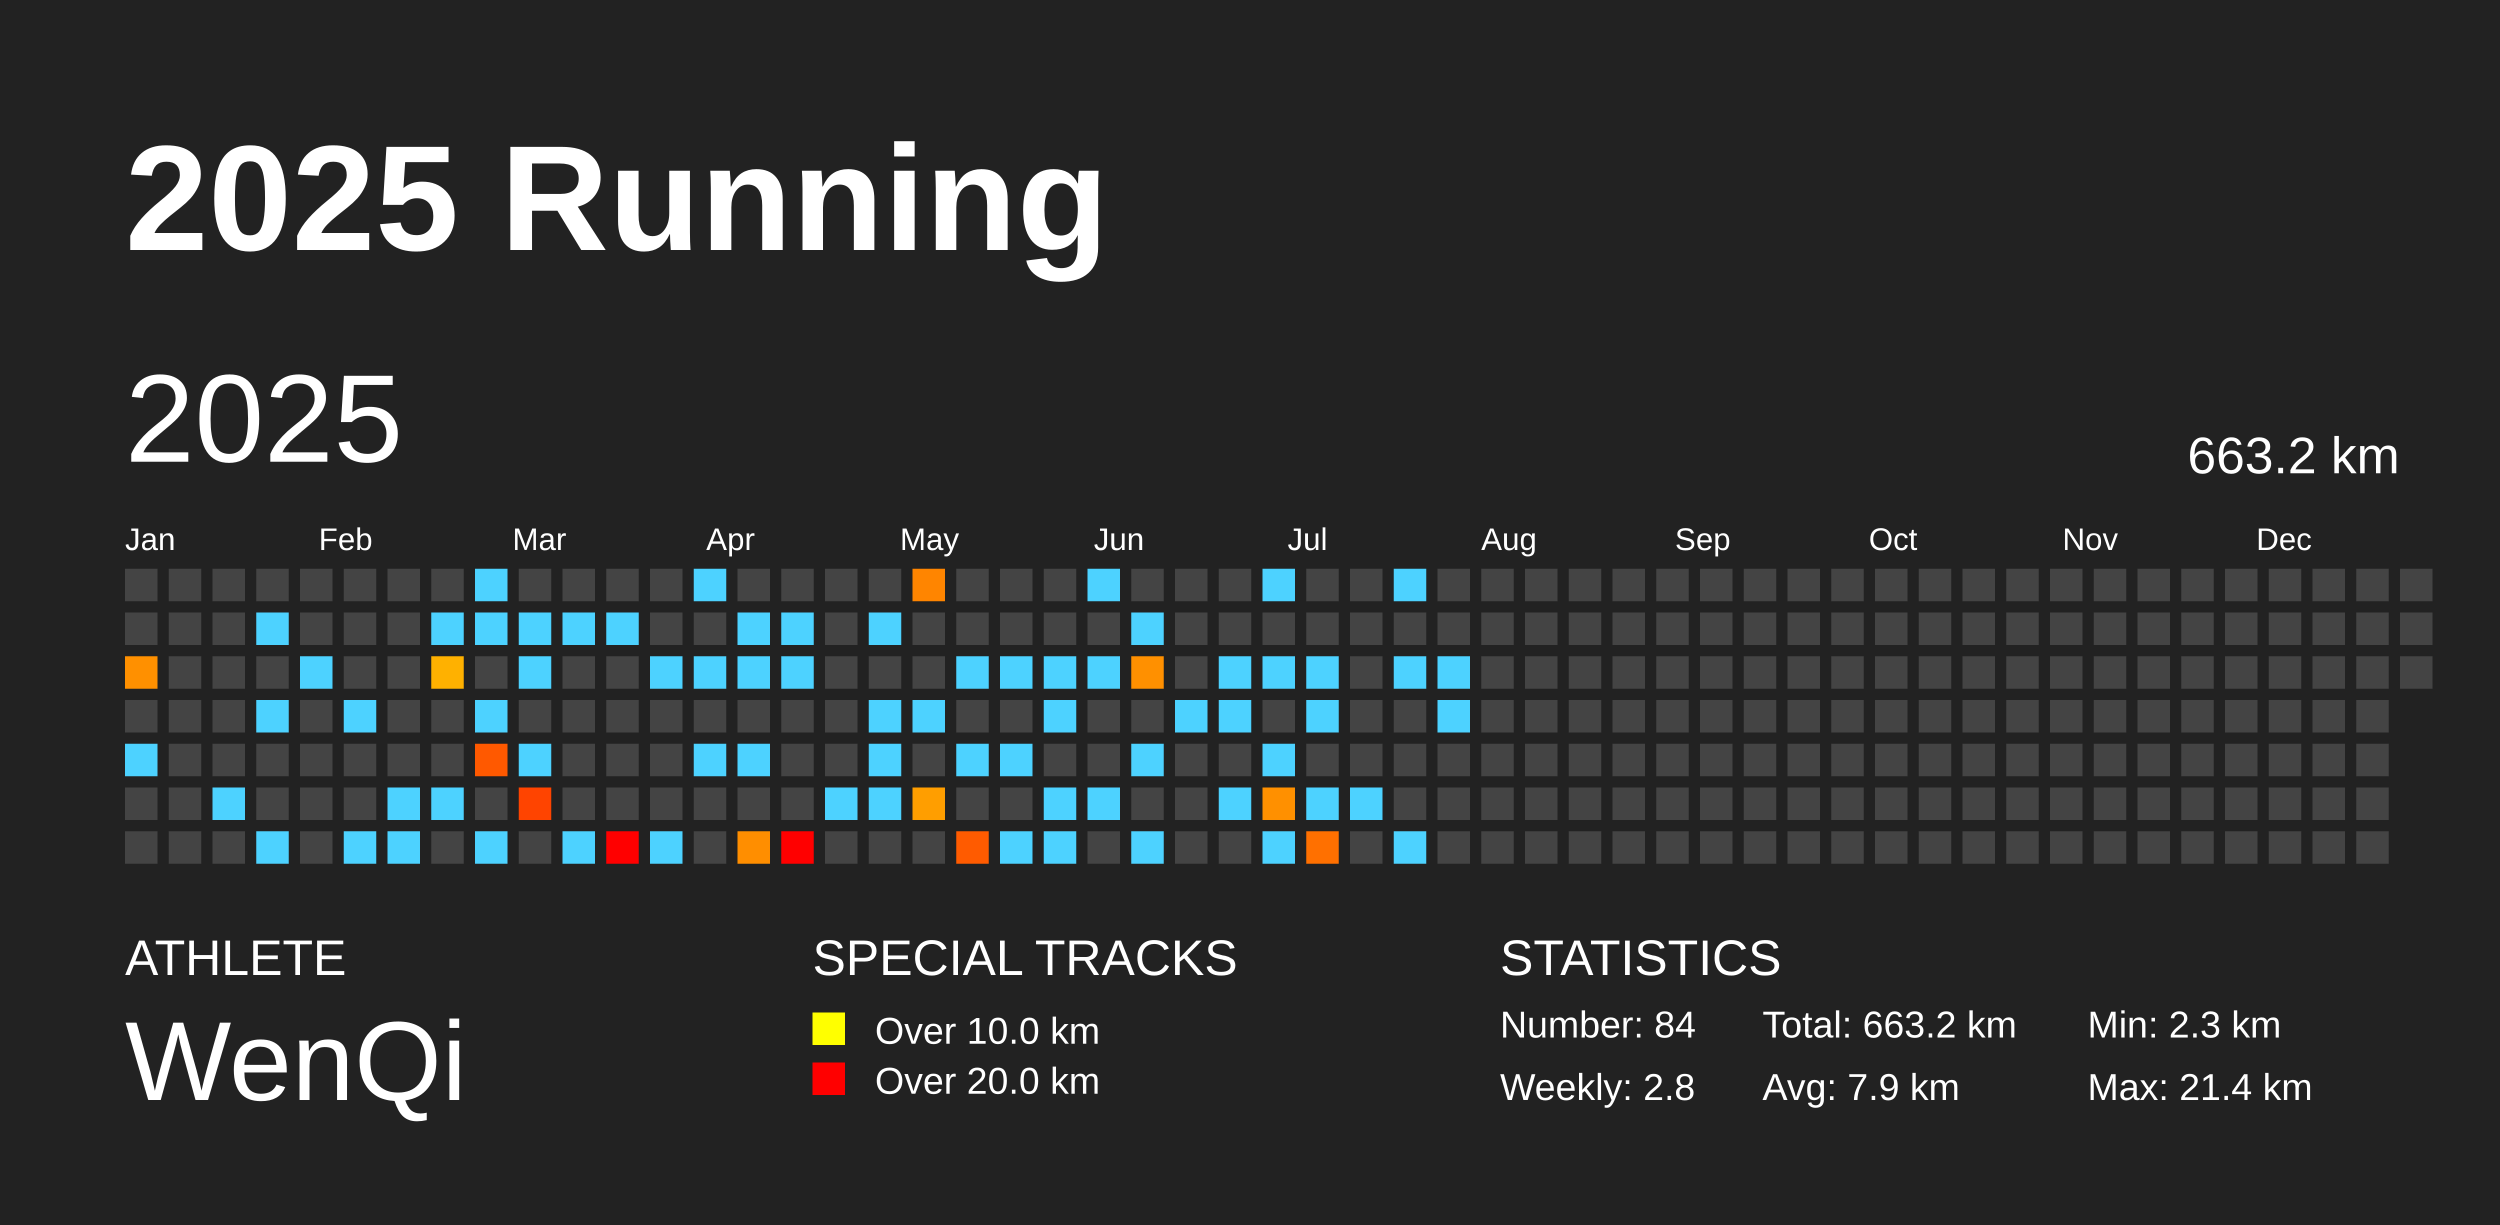
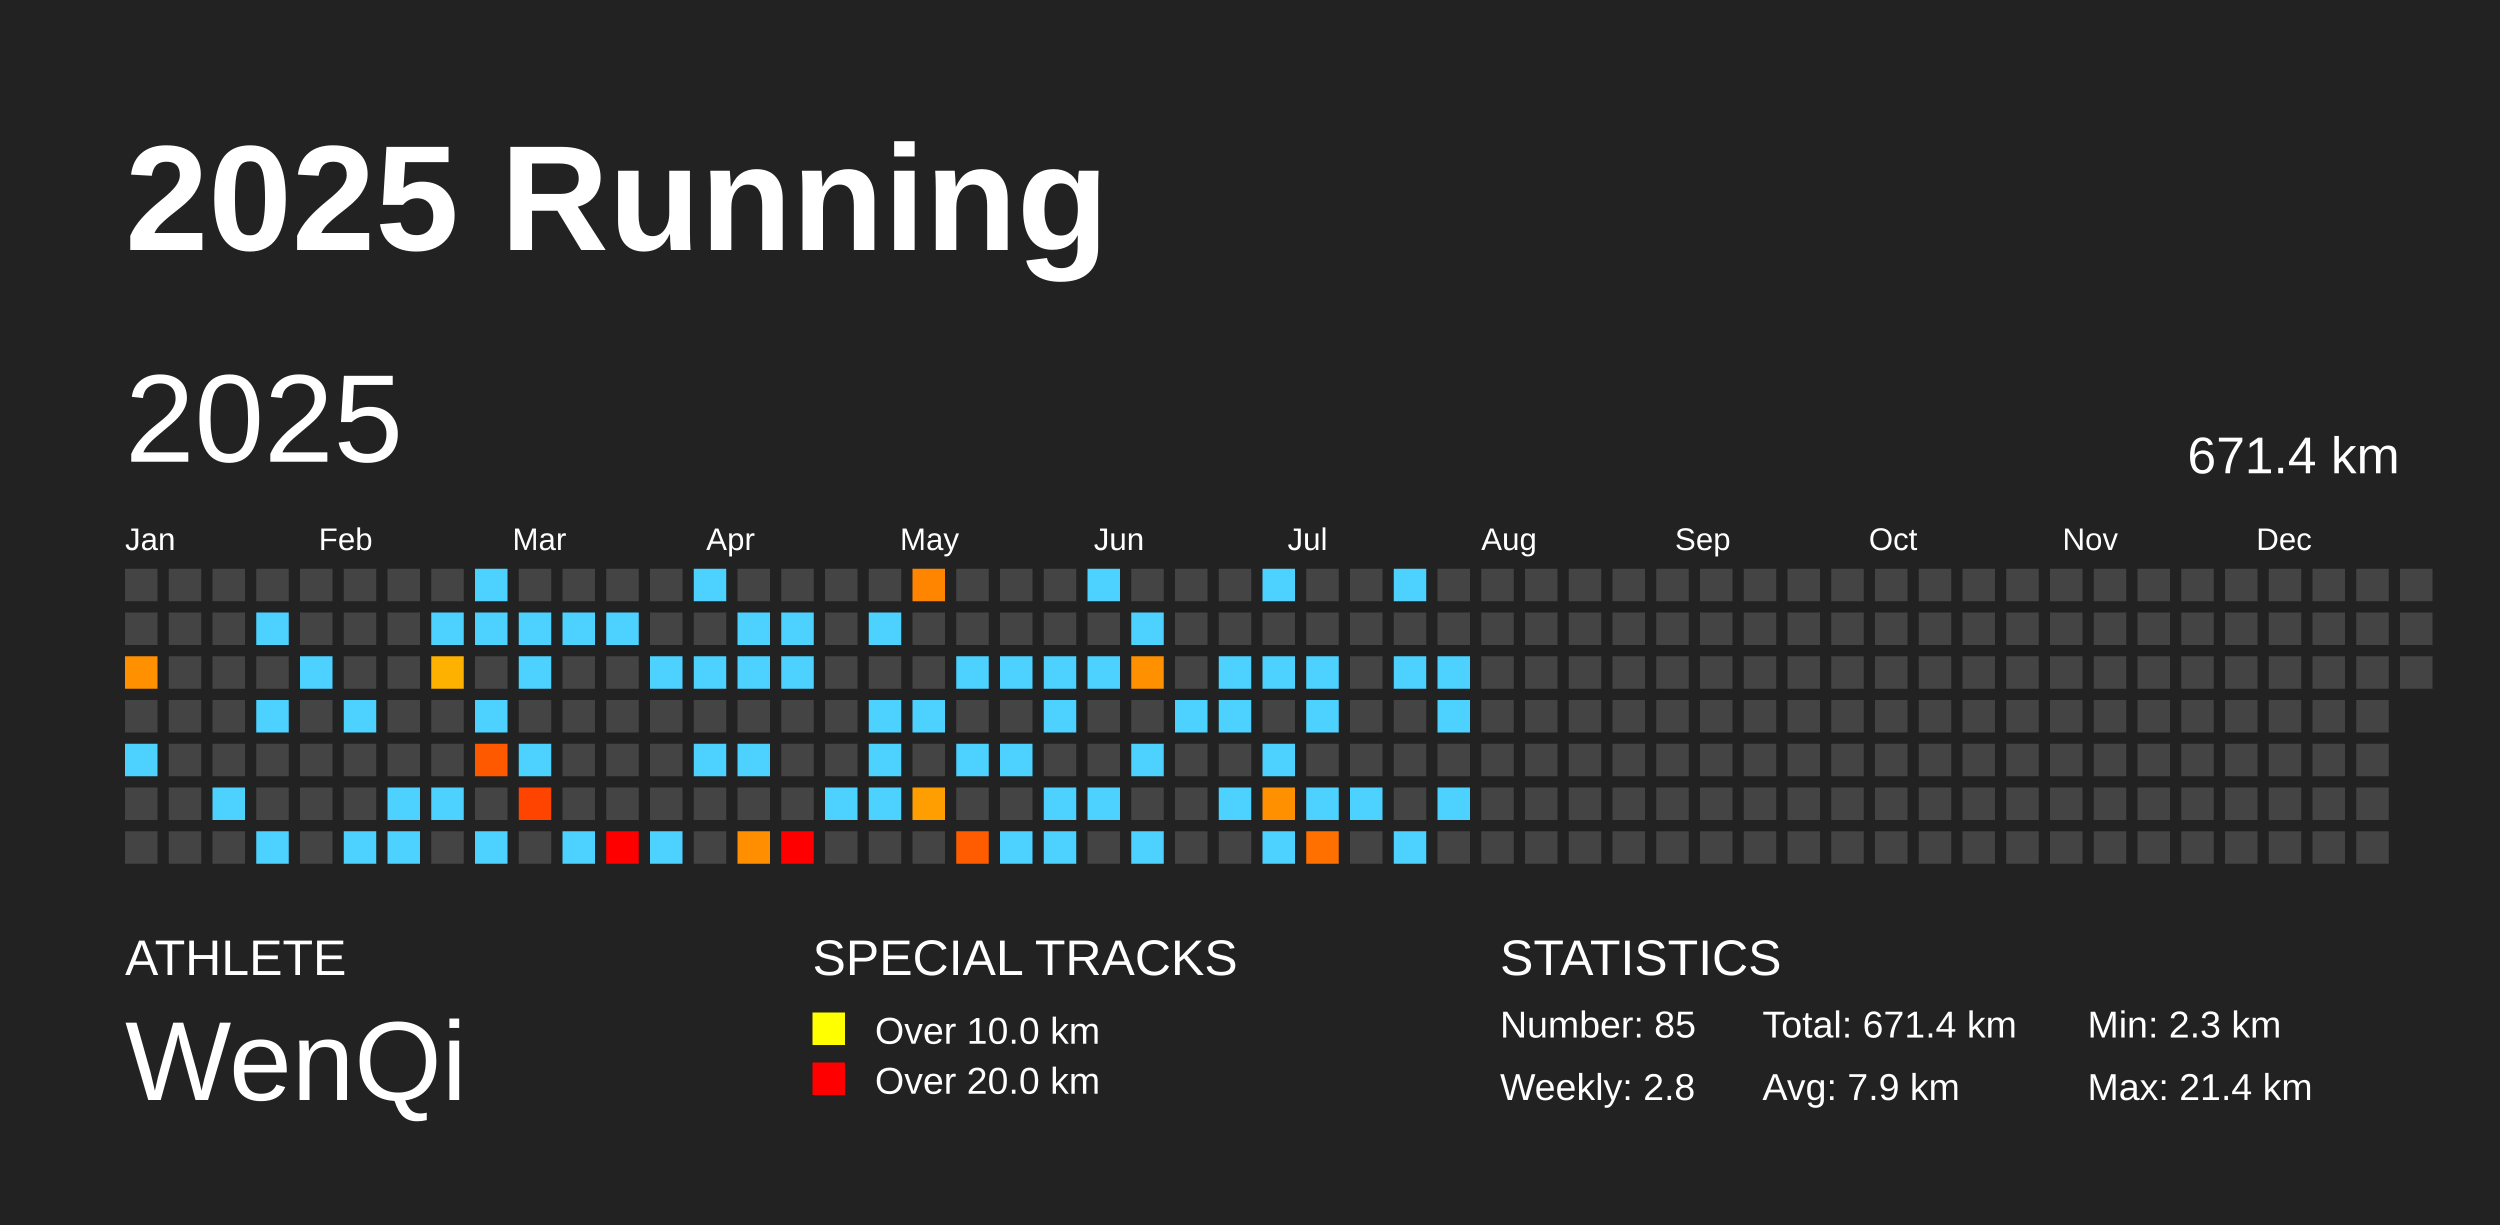
<svg xmlns="http://www.w3.org/2000/svg" baseProfile="full" height="98mm" version="1.1" viewBox="0,0,200,98" width="200mm">
  <defs />
  <rect fill="#222222" height="98" width="200" x="0" y="0" />
  <text fill="#FFFFFF" style="font-size:12px; font-family:Arial; font-weight:bold;" x="10" y="20">2025 Running</text>
  <text fill="#FFFFFF" style="font-size:4px; font-family:Arial" x="10" y="78">ATHLETE</text>
  <text fill="#FFFFFF" style="font-size:9px; font-family:Arial" x="10" y="88">WenQi</text>
  <text fill="#FFFFFF" style="font-size:4px; font-family:Arial" x="65" y="78">SPECIAL TRACKS</text>
  <rect fill="yellow" height="2.6" width="2.6" x="65" y="81" />
  <text fill="#FFFFFF" style="font-size:3px; font-family:Arial" x="70" y="83.5">Over 10.0 km</text>
  <rect fill="red" height="2.6" width="2.6" x="65" y="85" />
  <text fill="#FFFFFF" style="font-size:3px; font-family:Arial" x="70" y="87.5">Over 20.0 km</text>
  <text fill="#FFFFFF" style="font-size:4px; font-family:Arial" x="120" y="78">STATISTICS</text>
-   <text fill="#FFFFFF" style="font-size:3px; font-family:Arial" x="120" y="83">Number: 84</text>
+   <text fill="#FFFFFF" style="font-size:3px; font-family:Arial" x="120" y="83">Number: 85</text>
  <text fill="#FFFFFF" style="font-size:3px; font-family:Arial" x="120" y="88">Weekly: 2.8</text>
-   <text fill="#FFFFFF" style="font-size:3px; font-family:Arial" x="141" y="83">Total: 663.2 km</text>
+   <text fill="#FFFFFF" style="font-size:3px; font-family:Arial" x="141" y="83">Total: 671.4 km</text>
  <text fill="#FFFFFF" style="font-size:3px; font-family:Arial" x="141" y="88">Avg: 7.9 km</text>
  <text fill="#FFFFFF" style="font-size:3px; font-family:Arial" x="167" y="83">Min: 2.3 km</text>
  <text fill="#FFFFFF" style="font-size:3px; font-family:Arial" x="167" y="88">Max: 21.4 km</text>
  <text dominant-baseline="hanging" fill="#FFFFFF" style="font-size:10.0px; font-family:Arial;" x="10" y="30">2025</text>
-   <text dominant-baseline="hanging" fill="#FFFFFF" style="font-size:4.125px; font-family:Arial;" x="175" y="35">663.2 km</text>
+   <text dominant-baseline="hanging" fill="#FFFFFF" style="font-size:4.125px; font-family:Arial;" x="175" y="35">671.4 km</text>
  <text fill="#FFFFFF" style="font-size:2.5px; font-family:Arial" x="10.0" y="44">Jan</text>
  <text fill="#FFFFFF" style="font-size:2.5px; font-family:Arial" x="25.5" y="44">Feb</text>
  <text fill="#FFFFFF" style="font-size:2.5px; font-family:Arial" x="41.0" y="44">Mar</text>
  <text fill="#FFFFFF" style="font-size:2.5px; font-family:Arial" x="56.5" y="44">Apr</text>
  <text fill="#FFFFFF" style="font-size:2.5px; font-family:Arial" x="72.0" y="44">May</text>
  <text fill="#FFFFFF" style="font-size:2.5px; font-family:Arial" x="87.5" y="44">Jun</text>
  <text fill="#FFFFFF" style="font-size:2.5px; font-family:Arial" x="103.0" y="44">Jul</text>
  <text fill="#FFFFFF" style="font-size:2.5px; font-family:Arial" x="118.5" y="44">Aug</text>
  <text fill="#FFFFFF" style="font-size:2.5px; font-family:Arial" x="134.0" y="44">Sep</text>
  <text fill="#FFFFFF" style="font-size:2.5px; font-family:Arial" x="149.5" y="44">Oct</text>
  <text fill="#FFFFFF" style="font-size:2.5px; font-family:Arial" x="165.0" y="44">Nov</text>
  <text fill="#FFFFFF" style="font-size:2.5px; font-family:Arial" x="180.5" y="44">Dec</text>
  <rect fill="#444444" height="2.6" width="2.6" x="10.0" y="45.5" />
  <rect fill="#444444" height="2.6" width="2.6" x="10.0" y="49.0" />
  <rect fill="#ff9000" height="2.6" width="2.6" x="10.0" y="52.5" />
  <rect fill="#444444" height="2.6" width="2.6" x="10.0" y="56.0" />
  <rect fill="#4dd2ff" height="2.6" width="2.6" x="10.0" y="59.5" />
  <rect fill="#444444" height="2.6" width="2.6" x="10.0" y="63.0" />
  <rect fill="#444444" height="2.6" width="2.6" x="10.0" y="66.5" />
  <rect fill="#444444" height="2.6" width="2.6" x="13.5" y="45.5" />
  <rect fill="#444444" height="2.6" width="2.6" x="13.5" y="49.0" />
  <rect fill="#444444" height="2.6" width="2.6" x="13.5" y="52.5" />
  <rect fill="#444444" height="2.6" width="2.6" x="13.5" y="56.0" />
  <rect fill="#444444" height="2.6" width="2.6" x="13.5" y="59.5" />
  <rect fill="#444444" height="2.6" width="2.6" x="13.5" y="63.0" />
  <rect fill="#444444" height="2.6" width="2.6" x="13.5" y="66.5" />
  <rect fill="#444444" height="2.6" width="2.6" x="17.0" y="45.5" />
  <rect fill="#444444" height="2.6" width="2.6" x="17.0" y="49.0" />
  <rect fill="#444444" height="2.6" width="2.6" x="17.0" y="52.5" />
  <rect fill="#444444" height="2.6" width="2.6" x="17.0" y="56.0" />
  <rect fill="#444444" height="2.6" width="2.6" x="17.0" y="59.5" />
  <rect fill="#4dd2ff" height="2.6" width="2.6" x="17.0" y="63.0" />
  <rect fill="#444444" height="2.6" width="2.6" x="17.0" y="66.5" />
  <rect fill="#444444" height="2.6" width="2.6" x="20.5" y="45.5" />
  <rect fill="#4dd2ff" height="2.6" width="2.6" x="20.5" y="49.0" />
  <rect fill="#444444" height="2.6" width="2.6" x="20.5" y="52.5" />
  <rect fill="#4dd2ff" height="2.6" width="2.6" x="20.5" y="56.0" />
  <rect fill="#444444" height="2.6" width="2.6" x="20.5" y="59.5" />
  <rect fill="#444444" height="2.6" width="2.6" x="20.5" y="63.0" />
  <rect fill="#4dd2ff" height="2.6" width="2.6" x="20.5" y="66.5" />
  <rect fill="#444444" height="2.6" width="2.6" x="24.0" y="45.5" />
  <rect fill="#444444" height="2.6" width="2.6" x="24.0" y="49.0" />
  <rect fill="#4dd2ff" height="2.6" width="2.6" x="24.0" y="52.5" />
  <rect fill="#444444" height="2.6" width="2.6" x="24.0" y="56.0" />
  <rect fill="#444444" height="2.6" width="2.6" x="24.0" y="59.5" />
  <rect fill="#444444" height="2.6" width="2.6" x="24.0" y="63.0" />
  <rect fill="#444444" height="2.6" width="2.6" x="24.0" y="66.5" />
  <rect fill="#444444" height="2.6" width="2.6" x="27.5" y="45.5" />
  <rect fill="#444444" height="2.6" width="2.6" x="27.5" y="49.0" />
  <rect fill="#444444" height="2.6" width="2.6" x="27.5" y="52.5" />
  <rect fill="#4dd2ff" height="2.6" width="2.6" x="27.5" y="56.0" />
  <rect fill="#444444" height="2.6" width="2.6" x="27.5" y="59.5" />
  <rect fill="#444444" height="2.6" width="2.6" x="27.5" y="63.0" />
  <rect fill="#4dd2ff" height="2.6" width="2.6" x="27.5" y="66.5" />
  <rect fill="#444444" height="2.6" width="2.6" x="31.0" y="45.5" />
  <rect fill="#444444" height="2.6" width="2.6" x="31.0" y="49.0" />
  <rect fill="#444444" height="2.6" width="2.6" x="31.0" y="52.5" />
  <rect fill="#444444" height="2.6" width="2.6" x="31.0" y="56.0" />
  <rect fill="#444444" height="2.6" width="2.6" x="31.0" y="59.5" />
  <rect fill="#4dd2ff" height="2.6" width="2.6" x="31.0" y="63.0" />
  <rect fill="#4dd2ff" height="2.6" width="2.6" x="31.0" y="66.5" />
  <rect fill="#444444" height="2.6" width="2.6" x="34.5" y="45.5" />
  <rect fill="#4dd2ff" height="2.6" width="2.6" x="34.5" y="49.0" />
  <rect fill="#ffb100" height="2.6" width="2.6" x="34.5" y="52.5" />
  <rect fill="#444444" height="2.6" width="2.6" x="34.5" y="56.0" />
  <rect fill="#444444" height="2.6" width="2.6" x="34.5" y="59.5" />
  <rect fill="#4dd2ff" height="2.6" width="2.6" x="34.5" y="63.0" />
  <rect fill="#444444" height="2.6" width="2.6" x="34.5" y="66.5" />
  <rect fill="#4dd2ff" height="2.6" width="2.6" x="38.0" y="45.5" />
  <rect fill="#4dd2ff" height="2.6" width="2.6" x="38.0" y="49.0" />
  <rect fill="#444444" height="2.6" width="2.6" x="38.0" y="52.5" />
  <rect fill="#4dd2ff" height="2.6" width="2.6" x="38.0" y="56.0" />
  <rect fill="#ff5900" height="2.6" width="2.6" x="38.0" y="59.5" />
  <rect fill="#444444" height="2.6" width="2.6" x="38.0" y="63.0" />
  <rect fill="#4dd2ff" height="2.6" width="2.6" x="38.0" y="66.5" />
  <rect fill="#444444" height="2.6" width="2.6" x="41.5" y="45.5" />
  <rect fill="#4dd2ff" height="2.6" width="2.6" x="41.5" y="49.0" />
  <rect fill="#4dd2ff" height="2.6" width="2.6" x="41.5" y="52.5" />
  <rect fill="#444444" height="2.6" width="2.6" x="41.5" y="56.0" />
  <rect fill="#4dd2ff" height="2.6" width="2.6" x="41.5" y="59.5" />
  <rect fill="#ff4400" height="2.6" width="2.6" x="41.5" y="63.0" />
  <rect fill="#444444" height="2.6" width="2.6" x="41.5" y="66.5" />
  <rect fill="#444444" height="2.6" width="2.6" x="45.0" y="45.5" />
  <rect fill="#4dd2ff" height="2.6" width="2.6" x="45.0" y="49.0" />
  <rect fill="#444444" height="2.6" width="2.6" x="45.0" y="52.5" />
  <rect fill="#444444" height="2.6" width="2.6" x="45.0" y="56.0" />
  <rect fill="#444444" height="2.6" width="2.6" x="45.0" y="59.5" />
  <rect fill="#444444" height="2.6" width="2.6" x="45.0" y="63.0" />
  <rect fill="#4dd2ff" height="2.6" width="2.6" x="45.0" y="66.5" />
  <rect fill="#444444" height="2.6" width="2.6" x="48.5" y="45.5" />
  <rect fill="#4dd2ff" height="2.6" width="2.6" x="48.5" y="49.0" />
  <rect fill="#444444" height="2.6" width="2.6" x="48.5" y="52.5" />
  <rect fill="#444444" height="2.6" width="2.6" x="48.5" y="56.0" />
  <rect fill="#444444" height="2.6" width="2.6" x="48.5" y="59.5" />
  <rect fill="#444444" height="2.6" width="2.6" x="48.5" y="63.0" />
  <rect fill="red" height="2.6" width="2.6" x="48.5" y="66.5" />
  <rect fill="#444444" height="2.6" width="2.6" x="52.0" y="45.5" />
  <rect fill="#444444" height="2.6" width="2.6" x="52.0" y="49.0" />
  <rect fill="#4dd2ff" height="2.6" width="2.6" x="52.0" y="52.5" />
  <rect fill="#444444" height="2.6" width="2.6" x="52.0" y="56.0" />
  <rect fill="#444444" height="2.6" width="2.6" x="52.0" y="59.5" />
  <rect fill="#444444" height="2.6" width="2.6" x="52.0" y="63.0" />
  <rect fill="#4dd2ff" height="2.6" width="2.6" x="52.0" y="66.5" />
  <rect fill="#4dd2ff" height="2.6" width="2.6" x="55.5" y="45.5" />
  <rect fill="#444444" height="2.6" width="2.6" x="55.5" y="49.0" />
  <rect fill="#4dd2ff" height="2.6" width="2.6" x="55.5" y="52.5" />
  <rect fill="#444444" height="2.6" width="2.6" x="55.5" y="56.0" />
  <rect fill="#4dd2ff" height="2.6" width="2.6" x="55.5" y="59.5" />
  <rect fill="#444444" height="2.6" width="2.6" x="55.5" y="63.0" />
  <rect fill="#444444" height="2.6" width="2.6" x="55.5" y="66.5" />
  <rect fill="#444444" height="2.6" width="2.6" x="59.0" y="45.5" />
  <rect fill="#4dd2ff" height="2.6" width="2.6" x="59.0" y="49.0" />
  <rect fill="#4dd2ff" height="2.6" width="2.6" x="59.0" y="52.5" />
  <rect fill="#444444" height="2.6" width="2.6" x="59.0" y="56.0" />
  <rect fill="#4dd2ff" height="2.6" width="2.6" x="59.0" y="59.5" />
  <rect fill="#444444" height="2.6" width="2.6" x="59.0" y="63.0" />
  <rect fill="#ff8e00" height="2.6" width="2.6" x="59.0" y="66.5" />
  <rect fill="#444444" height="2.6" width="2.6" x="62.5" y="45.5" />
  <rect fill="#4dd2ff" height="2.6" width="2.6" x="62.5" y="49.0" />
  <rect fill="#4dd2ff" height="2.6" width="2.6" x="62.5" y="52.5" />
  <rect fill="#444444" height="2.6" width="2.6" x="62.5" y="56.0" />
  <rect fill="#444444" height="2.6" width="2.6" x="62.5" y="59.5" />
  <rect fill="#444444" height="2.6" width="2.6" x="62.5" y="63.0" />
  <rect fill="red" height="2.6" width="2.6" x="62.5" y="66.5" />
  <rect fill="#444444" height="2.6" width="2.6" x="66.0" y="45.5" />
  <rect fill="#444444" height="2.6" width="2.6" x="66.0" y="49.0" />
  <rect fill="#444444" height="2.6" width="2.6" x="66.0" y="52.5" />
  <rect fill="#444444" height="2.6" width="2.6" x="66.0" y="56.0" />
  <rect fill="#444444" height="2.6" width="2.6" x="66.0" y="59.5" />
  <rect fill="#4dd2ff" height="2.6" width="2.6" x="66.0" y="63.0" />
  <rect fill="#444444" height="2.6" width="2.6" x="66.0" y="66.5" />
  <rect fill="#444444" height="2.6" width="2.6" x="69.5" y="45.5" />
  <rect fill="#4dd2ff" height="2.6" width="2.6" x="69.5" y="49.0" />
  <rect fill="#444444" height="2.6" width="2.6" x="69.5" y="52.5" />
  <rect fill="#4dd2ff" height="2.6" width="2.6" x="69.5" y="56.0" />
  <rect fill="#4dd2ff" height="2.6" width="2.6" x="69.5" y="59.5" />
  <rect fill="#4dd2ff" height="2.6" width="2.6" x="69.5" y="63.0" />
  <rect fill="#444444" height="2.6" width="2.6" x="69.5" y="66.5" />
  <rect fill="#ff8500" height="2.6" width="2.6" x="73.0" y="45.5" />
  <rect fill="#444444" height="2.6" width="2.6" x="73.0" y="49.0" />
  <rect fill="#444444" height="2.6" width="2.6" x="73.0" y="52.5" />
  <rect fill="#4dd2ff" height="2.6" width="2.6" x="73.0" y="56.0" />
  <rect fill="#444444" height="2.6" width="2.6" x="73.0" y="59.5" />
  <rect fill="#ff9e00" height="2.6" width="2.6" x="73.0" y="63.0" />
  <rect fill="#444444" height="2.6" width="2.6" x="73.0" y="66.5" />
  <rect fill="#444444" height="2.6" width="2.6" x="76.5" y="45.5" />
  <rect fill="#444444" height="2.6" width="2.6" x="76.5" y="49.0" />
  <rect fill="#4dd2ff" height="2.6" width="2.6" x="76.5" y="52.5" />
  <rect fill="#444444" height="2.6" width="2.6" x="76.5" y="56.0" />
  <rect fill="#4dd2ff" height="2.6" width="2.6" x="76.5" y="59.5" />
  <rect fill="#444444" height="2.6" width="2.6" x="76.5" y="63.0" />
  <rect fill="#ff5b00" height="2.6" width="2.6" x="76.5" y="66.5" />
  <rect fill="#444444" height="2.6" width="2.6" x="80.0" y="45.5" />
  <rect fill="#444444" height="2.6" width="2.6" x="80.0" y="49.0" />
  <rect fill="#4dd2ff" height="2.6" width="2.6" x="80.0" y="52.5" />
  <rect fill="#444444" height="2.6" width="2.6" x="80.0" y="56.0" />
  <rect fill="#4dd2ff" height="2.6" width="2.6" x="80.0" y="59.5" />
  <rect fill="#444444" height="2.6" width="2.6" x="80.0" y="63.0" />
  <rect fill="#4dd2ff" height="2.6" width="2.6" x="80.0" y="66.5" />
  <rect fill="#444444" height="2.6" width="2.6" x="83.5" y="45.5" />
  <rect fill="#444444" height="2.6" width="2.6" x="83.5" y="49.0" />
  <rect fill="#4dd2ff" height="2.6" width="2.6" x="83.5" y="52.5" />
  <rect fill="#4dd2ff" height="2.6" width="2.6" x="83.5" y="56.0" />
  <rect fill="#444444" height="2.6" width="2.6" x="83.5" y="59.5" />
  <rect fill="#4dd2ff" height="2.6" width="2.6" x="83.5" y="63.0" />
  <rect fill="#4dd2ff" height="2.6" width="2.6" x="83.5" y="66.5" />
  <rect fill="#4dd2ff" height="2.6" width="2.6" x="87.0" y="45.5" />
  <rect fill="#444444" height="2.6" width="2.6" x="87.0" y="49.0" />
  <rect fill="#4dd2ff" height="2.6" width="2.6" x="87.0" y="52.5" />
  <rect fill="#444444" height="2.6" width="2.6" x="87.0" y="56.0" />
  <rect fill="#444444" height="2.6" width="2.6" x="87.0" y="59.5" />
  <rect fill="#4dd2ff" height="2.6" width="2.6" x="87.0" y="63.0" />
  <rect fill="#444444" height="2.6" width="2.6" x="87.0" y="66.5" />
  <rect fill="#444444" height="2.6" width="2.6" x="90.5" y="45.5" />
  <rect fill="#4dd2ff" height="2.6" width="2.6" x="90.5" y="49.0" />
  <rect fill="#ff9000" height="2.6" width="2.6" x="90.5" y="52.5" />
  <rect fill="#444444" height="2.6" width="2.6" x="90.5" y="56.0" />
  <rect fill="#4dd2ff" height="2.6" width="2.6" x="90.5" y="59.5" />
  <rect fill="#444444" height="2.6" width="2.6" x="90.5" y="63.0" />
  <rect fill="#4dd2ff" height="2.6" width="2.6" x="90.5" y="66.5" />
  <rect fill="#444444" height="2.6" width="2.6" x="94.0" y="45.5" />
  <rect fill="#444444" height="2.6" width="2.6" x="94.0" y="49.0" />
  <rect fill="#444444" height="2.6" width="2.6" x="94.0" y="52.5" />
  <rect fill="#4dd2ff" height="2.6" width="2.6" x="94.0" y="56.0" />
  <rect fill="#444444" height="2.6" width="2.6" x="94.0" y="59.5" />
  <rect fill="#444444" height="2.6" width="2.6" x="94.0" y="63.0" />
  <rect fill="#444444" height="2.6" width="2.6" x="94.0" y="66.5" />
  <rect fill="#444444" height="2.6" width="2.6" x="97.5" y="45.5" />
  <rect fill="#444444" height="2.6" width="2.6" x="97.5" y="49.0" />
  <rect fill="#4dd2ff" height="2.6" width="2.6" x="97.5" y="52.5" />
  <rect fill="#4dd2ff" height="2.6" width="2.6" x="97.5" y="56.0" />
  <rect fill="#444444" height="2.6" width="2.6" x="97.5" y="59.5" />
  <rect fill="#4dd2ff" height="2.6" width="2.6" x="97.5" y="63.0" />
  <rect fill="#444444" height="2.6" width="2.6" x="97.5" y="66.5" />
  <rect fill="#4dd2ff" height="2.6" width="2.6" x="101.0" y="45.5" />
  <rect fill="#444444" height="2.6" width="2.6" x="101.0" y="49.0" />
  <rect fill="#4dd2ff" height="2.6" width="2.6" x="101.0" y="52.5" />
  <rect fill="#444444" height="2.6" width="2.6" x="101.0" y="56.0" />
  <rect fill="#4dd2ff" height="2.6" width="2.6" x="101.0" y="59.5" />
  <rect fill="#ff9000" height="2.6" width="2.6" x="101.0" y="63.0" />
  <rect fill="#4dd2ff" height="2.6" width="2.6" x="101.0" y="66.5" />
  <rect fill="#444444" height="2.6" width="2.6" x="104.5" y="45.5" />
  <rect fill="#444444" height="2.6" width="2.6" x="104.5" y="49.0" />
  <rect fill="#4dd2ff" height="2.6" width="2.6" x="104.5" y="52.5" />
  <rect fill="#4dd2ff" height="2.6" width="2.6" x="104.5" y="56.0" />
  <rect fill="#444444" height="2.6" width="2.6" x="104.5" y="59.5" />
  <rect fill="#4dd2ff" height="2.6" width="2.6" x="104.5" y="63.0" />
  <rect fill="#ff7000" height="2.6" width="2.6" x="104.5" y="66.5" />
  <rect fill="#444444" height="2.6" width="2.6" x="108.0" y="45.5" />
  <rect fill="#444444" height="2.6" width="2.6" x="108.0" y="49.0" />
  <rect fill="#444444" height="2.6" width="2.6" x="108.0" y="52.5" />
  <rect fill="#444444" height="2.6" width="2.6" x="108.0" y="56.0" />
  <rect fill="#444444" height="2.6" width="2.6" x="108.0" y="59.5" />
  <rect fill="#4dd2ff" height="2.6" width="2.6" x="108.0" y="63.0" />
  <rect fill="#444444" height="2.6" width="2.6" x="108.0" y="66.5" />
  <rect fill="#4dd2ff" height="2.6" width="2.6" x="111.5" y="45.5" />
  <rect fill="#444444" height="2.6" width="2.6" x="111.5" y="49.0" />
  <rect fill="#4dd2ff" height="2.6" width="2.6" x="111.5" y="52.5" />
  <rect fill="#444444" height="2.6" width="2.6" x="111.5" y="56.0" />
  <rect fill="#444444" height="2.6" width="2.6" x="111.5" y="59.5" />
  <rect fill="#444444" height="2.6" width="2.6" x="111.5" y="63.0" />
  <rect fill="#4dd2ff" height="2.6" width="2.6" x="111.5" y="66.5" />
  <rect fill="#444444" height="2.6" width="2.6" x="115.0" y="45.5" />
  <rect fill="#444444" height="2.6" width="2.6" x="115.0" y="49.0" />
  <rect fill="#4dd2ff" height="2.6" width="2.6" x="115.0" y="52.5" />
  <rect fill="#4dd2ff" height="2.6" width="2.6" x="115.0" y="56.0" />
  <rect fill="#444444" height="2.6" width="2.6" x="115.0" y="59.5" />
-   <rect fill="#444444" height="2.6" width="2.6" x="115.0" y="63.0" />
+   <rect fill="#4dd2ff" height="2.6" width="2.6" x="115.0" y="63.0" />
  <rect fill="#444444" height="2.6" width="2.6" x="115.0" y="66.5" />
  <rect fill="#444444" height="2.6" width="2.6" x="118.5" y="45.5" />
  <rect fill="#444444" height="2.6" width="2.6" x="118.5" y="49.0" />
  <rect fill="#444444" height="2.6" width="2.6" x="118.5" y="52.5" />
  <rect fill="#444444" height="2.6" width="2.6" x="118.5" y="56.0" />
  <rect fill="#444444" height="2.6" width="2.6" x="118.5" y="59.5" />
  <rect fill="#444444" height="2.6" width="2.6" x="118.5" y="63.0" />
  <rect fill="#444444" height="2.6" width="2.6" x="118.5" y="66.5" />
  <rect fill="#444444" height="2.6" width="2.6" x="122.0" y="45.5" />
  <rect fill="#444444" height="2.6" width="2.6" x="122.0" y="49.0" />
  <rect fill="#444444" height="2.6" width="2.6" x="122.0" y="52.5" />
  <rect fill="#444444" height="2.6" width="2.6" x="122.0" y="56.0" />
  <rect fill="#444444" height="2.6" width="2.6" x="122.0" y="59.5" />
  <rect fill="#444444" height="2.6" width="2.6" x="122.0" y="63.0" />
  <rect fill="#444444" height="2.6" width="2.6" x="122.0" y="66.5" />
  <rect fill="#444444" height="2.6" width="2.6" x="125.5" y="45.5" />
  <rect fill="#444444" height="2.6" width="2.6" x="125.5" y="49.0" />
  <rect fill="#444444" height="2.6" width="2.6" x="125.5" y="52.5" />
  <rect fill="#444444" height="2.6" width="2.6" x="125.5" y="56.0" />
  <rect fill="#444444" height="2.6" width="2.6" x="125.5" y="59.5" />
  <rect fill="#444444" height="2.6" width="2.6" x="125.5" y="63.0" />
  <rect fill="#444444" height="2.6" width="2.6" x="125.5" y="66.5" />
  <rect fill="#444444" height="2.6" width="2.6" x="129.0" y="45.5" />
  <rect fill="#444444" height="2.6" width="2.6" x="129.0" y="49.0" />
  <rect fill="#444444" height="2.6" width="2.6" x="129.0" y="52.5" />
  <rect fill="#444444" height="2.6" width="2.6" x="129.0" y="56.0" />
  <rect fill="#444444" height="2.6" width="2.6" x="129.0" y="59.5" />
  <rect fill="#444444" height="2.6" width="2.6" x="129.0" y="63.0" />
  <rect fill="#444444" height="2.6" width="2.6" x="129.0" y="66.5" />
  <rect fill="#444444" height="2.6" width="2.6" x="132.5" y="45.5" />
  <rect fill="#444444" height="2.6" width="2.6" x="132.5" y="49.0" />
  <rect fill="#444444" height="2.6" width="2.6" x="132.5" y="52.5" />
  <rect fill="#444444" height="2.6" width="2.6" x="132.5" y="56.0" />
  <rect fill="#444444" height="2.6" width="2.6" x="132.5" y="59.5" />
  <rect fill="#444444" height="2.6" width="2.6" x="132.5" y="63.0" />
  <rect fill="#444444" height="2.6" width="2.6" x="132.5" y="66.5" />
  <rect fill="#444444" height="2.6" width="2.6" x="136.0" y="45.5" />
  <rect fill="#444444" height="2.6" width="2.6" x="136.0" y="49.0" />
  <rect fill="#444444" height="2.6" width="2.6" x="136.0" y="52.5" />
  <rect fill="#444444" height="2.6" width="2.6" x="136.0" y="56.0" />
  <rect fill="#444444" height="2.6" width="2.6" x="136.0" y="59.5" />
  <rect fill="#444444" height="2.6" width="2.6" x="136.0" y="63.0" />
  <rect fill="#444444" height="2.6" width="2.6" x="136.0" y="66.5" />
  <rect fill="#444444" height="2.6" width="2.6" x="139.5" y="45.5" />
  <rect fill="#444444" height="2.6" width="2.6" x="139.5" y="49.0" />
  <rect fill="#444444" height="2.6" width="2.6" x="139.5" y="52.5" />
  <rect fill="#444444" height="2.6" width="2.6" x="139.5" y="56.0" />
  <rect fill="#444444" height="2.6" width="2.6" x="139.5" y="59.5" />
  <rect fill="#444444" height="2.6" width="2.6" x="139.5" y="63.0" />
  <rect fill="#444444" height="2.6" width="2.6" x="139.5" y="66.5" />
  <rect fill="#444444" height="2.6" width="2.6" x="143.0" y="45.5" />
  <rect fill="#444444" height="2.6" width="2.6" x="143.0" y="49.0" />
  <rect fill="#444444" height="2.6" width="2.6" x="143.0" y="52.5" />
  <rect fill="#444444" height="2.6" width="2.6" x="143.0" y="56.0" />
  <rect fill="#444444" height="2.6" width="2.6" x="143.0" y="59.5" />
  <rect fill="#444444" height="2.6" width="2.6" x="143.0" y="63.0" />
  <rect fill="#444444" height="2.6" width="2.6" x="143.0" y="66.5" />
  <rect fill="#444444" height="2.6" width="2.6" x="146.5" y="45.5" />
  <rect fill="#444444" height="2.6" width="2.6" x="146.5" y="49.0" />
  <rect fill="#444444" height="2.6" width="2.6" x="146.5" y="52.5" />
  <rect fill="#444444" height="2.6" width="2.6" x="146.5" y="56.0" />
  <rect fill="#444444" height="2.6" width="2.6" x="146.5" y="59.5" />
  <rect fill="#444444" height="2.6" width="2.6" x="146.5" y="63.0" />
  <rect fill="#444444" height="2.6" width="2.6" x="146.5" y="66.5" />
  <rect fill="#444444" height="2.6" width="2.6" x="150.0" y="45.5" />
  <rect fill="#444444" height="2.6" width="2.6" x="150.0" y="49.0" />
  <rect fill="#444444" height="2.6" width="2.6" x="150.0" y="52.5" />
  <rect fill="#444444" height="2.6" width="2.6" x="150.0" y="56.0" />
  <rect fill="#444444" height="2.6" width="2.6" x="150.0" y="59.5" />
  <rect fill="#444444" height="2.6" width="2.6" x="150.0" y="63.0" />
  <rect fill="#444444" height="2.6" width="2.6" x="150.0" y="66.5" />
  <rect fill="#444444" height="2.6" width="2.6" x="153.5" y="45.5" />
  <rect fill="#444444" height="2.6" width="2.6" x="153.5" y="49.0" />
  <rect fill="#444444" height="2.6" width="2.6" x="153.5" y="52.5" />
  <rect fill="#444444" height="2.6" width="2.6" x="153.5" y="56.0" />
  <rect fill="#444444" height="2.6" width="2.6" x="153.5" y="59.5" />
  <rect fill="#444444" height="2.6" width="2.6" x="153.5" y="63.0" />
  <rect fill="#444444" height="2.6" width="2.6" x="153.5" y="66.5" />
  <rect fill="#444444" height="2.6" width="2.6" x="157.0" y="45.5" />
  <rect fill="#444444" height="2.6" width="2.6" x="157.0" y="49.0" />
  <rect fill="#444444" height="2.6" width="2.6" x="157.0" y="52.5" />
  <rect fill="#444444" height="2.6" width="2.6" x="157.0" y="56.0" />
  <rect fill="#444444" height="2.6" width="2.6" x="157.0" y="59.5" />
  <rect fill="#444444" height="2.6" width="2.6" x="157.0" y="63.0" />
  <rect fill="#444444" height="2.6" width="2.6" x="157.0" y="66.5" />
  <rect fill="#444444" height="2.6" width="2.6" x="160.5" y="45.5" />
  <rect fill="#444444" height="2.6" width="2.6" x="160.5" y="49.0" />
  <rect fill="#444444" height="2.6" width="2.6" x="160.5" y="52.5" />
  <rect fill="#444444" height="2.6" width="2.6" x="160.5" y="56.0" />
  <rect fill="#444444" height="2.6" width="2.6" x="160.5" y="59.5" />
  <rect fill="#444444" height="2.6" width="2.6" x="160.5" y="63.0" />
  <rect fill="#444444" height="2.6" width="2.6" x="160.5" y="66.5" />
  <rect fill="#444444" height="2.6" width="2.6" x="164.0" y="45.5" />
  <rect fill="#444444" height="2.6" width="2.6" x="164.0" y="49.0" />
  <rect fill="#444444" height="2.6" width="2.6" x="164.0" y="52.5" />
  <rect fill="#444444" height="2.6" width="2.6" x="164.0" y="56.0" />
  <rect fill="#444444" height="2.6" width="2.6" x="164.0" y="59.5" />
  <rect fill="#444444" height="2.6" width="2.6" x="164.0" y="63.0" />
  <rect fill="#444444" height="2.6" width="2.6" x="164.0" y="66.5" />
  <rect fill="#444444" height="2.6" width="2.6" x="167.5" y="45.5" />
  <rect fill="#444444" height="2.6" width="2.6" x="167.5" y="49.0" />
  <rect fill="#444444" height="2.6" width="2.6" x="167.5" y="52.5" />
  <rect fill="#444444" height="2.6" width="2.6" x="167.5" y="56.0" />
  <rect fill="#444444" height="2.6" width="2.6" x="167.5" y="59.5" />
  <rect fill="#444444" height="2.6" width="2.6" x="167.5" y="63.0" />
  <rect fill="#444444" height="2.6" width="2.6" x="167.5" y="66.5" />
  <rect fill="#444444" height="2.6" width="2.6" x="171.0" y="45.5" />
  <rect fill="#444444" height="2.6" width="2.6" x="171.0" y="49.0" />
  <rect fill="#444444" height="2.6" width="2.6" x="171.0" y="52.5" />
  <rect fill="#444444" height="2.6" width="2.6" x="171.0" y="56.0" />
  <rect fill="#444444" height="2.6" width="2.6" x="171.0" y="59.5" />
  <rect fill="#444444" height="2.6" width="2.6" x="171.0" y="63.0" />
  <rect fill="#444444" height="2.6" width="2.6" x="171.0" y="66.5" />
  <rect fill="#444444" height="2.6" width="2.6" x="174.5" y="45.5" />
  <rect fill="#444444" height="2.6" width="2.6" x="174.5" y="49.0" />
  <rect fill="#444444" height="2.6" width="2.6" x="174.5" y="52.5" />
  <rect fill="#444444" height="2.6" width="2.6" x="174.5" y="56.0" />
  <rect fill="#444444" height="2.6" width="2.6" x="174.5" y="59.5" />
  <rect fill="#444444" height="2.6" width="2.6" x="174.5" y="63.0" />
  <rect fill="#444444" height="2.6" width="2.6" x="174.5" y="66.5" />
  <rect fill="#444444" height="2.6" width="2.6" x="178.0" y="45.5" />
  <rect fill="#444444" height="2.6" width="2.6" x="178.0" y="49.0" />
  <rect fill="#444444" height="2.6" width="2.6" x="178.0" y="52.5" />
  <rect fill="#444444" height="2.6" width="2.6" x="178.0" y="56.0" />
  <rect fill="#444444" height="2.6" width="2.6" x="178.0" y="59.5" />
  <rect fill="#444444" height="2.6" width="2.6" x="178.0" y="63.0" />
  <rect fill="#444444" height="2.6" width="2.6" x="178.0" y="66.5" />
  <rect fill="#444444" height="2.6" width="2.6" x="181.5" y="45.5" />
  <rect fill="#444444" height="2.6" width="2.6" x="181.5" y="49.0" />
  <rect fill="#444444" height="2.6" width="2.6" x="181.5" y="52.5" />
  <rect fill="#444444" height="2.6" width="2.6" x="181.5" y="56.0" />
  <rect fill="#444444" height="2.6" width="2.6" x="181.5" y="59.5" />
  <rect fill="#444444" height="2.6" width="2.6" x="181.5" y="63.0" />
  <rect fill="#444444" height="2.6" width="2.6" x="181.5" y="66.5" />
  <rect fill="#444444" height="2.6" width="2.6" x="185.0" y="45.5" />
  <rect fill="#444444" height="2.6" width="2.6" x="185.0" y="49.0" />
  <rect fill="#444444" height="2.6" width="2.6" x="185.0" y="52.5" />
  <rect fill="#444444" height="2.6" width="2.6" x="185.0" y="56.0" />
  <rect fill="#444444" height="2.6" width="2.6" x="185.0" y="59.5" />
  <rect fill="#444444" height="2.6" width="2.6" x="185.0" y="63.0" />
  <rect fill="#444444" height="2.6" width="2.6" x="185.0" y="66.5" />
  <rect fill="#444444" height="2.6" width="2.6" x="188.5" y="45.5" />
  <rect fill="#444444" height="2.6" width="2.6" x="188.5" y="49.0" />
  <rect fill="#444444" height="2.6" width="2.6" x="188.5" y="52.5" />
  <rect fill="#444444" height="2.6" width="2.6" x="188.5" y="56.0" />
  <rect fill="#444444" height="2.6" width="2.6" x="188.5" y="59.5" />
  <rect fill="#444444" height="2.6" width="2.6" x="188.5" y="63.0" />
  <rect fill="#444444" height="2.6" width="2.6" x="188.5" y="66.5" />
  <rect fill="#444444" height="2.6" width="2.6" x="192.0" y="45.5" />
  <rect fill="#444444" height="2.6" width="2.6" x="192.0" y="49.0" />
  <rect fill="#444444" height="2.6" width="2.6" x="192.0" y="52.5" />
</svg>
